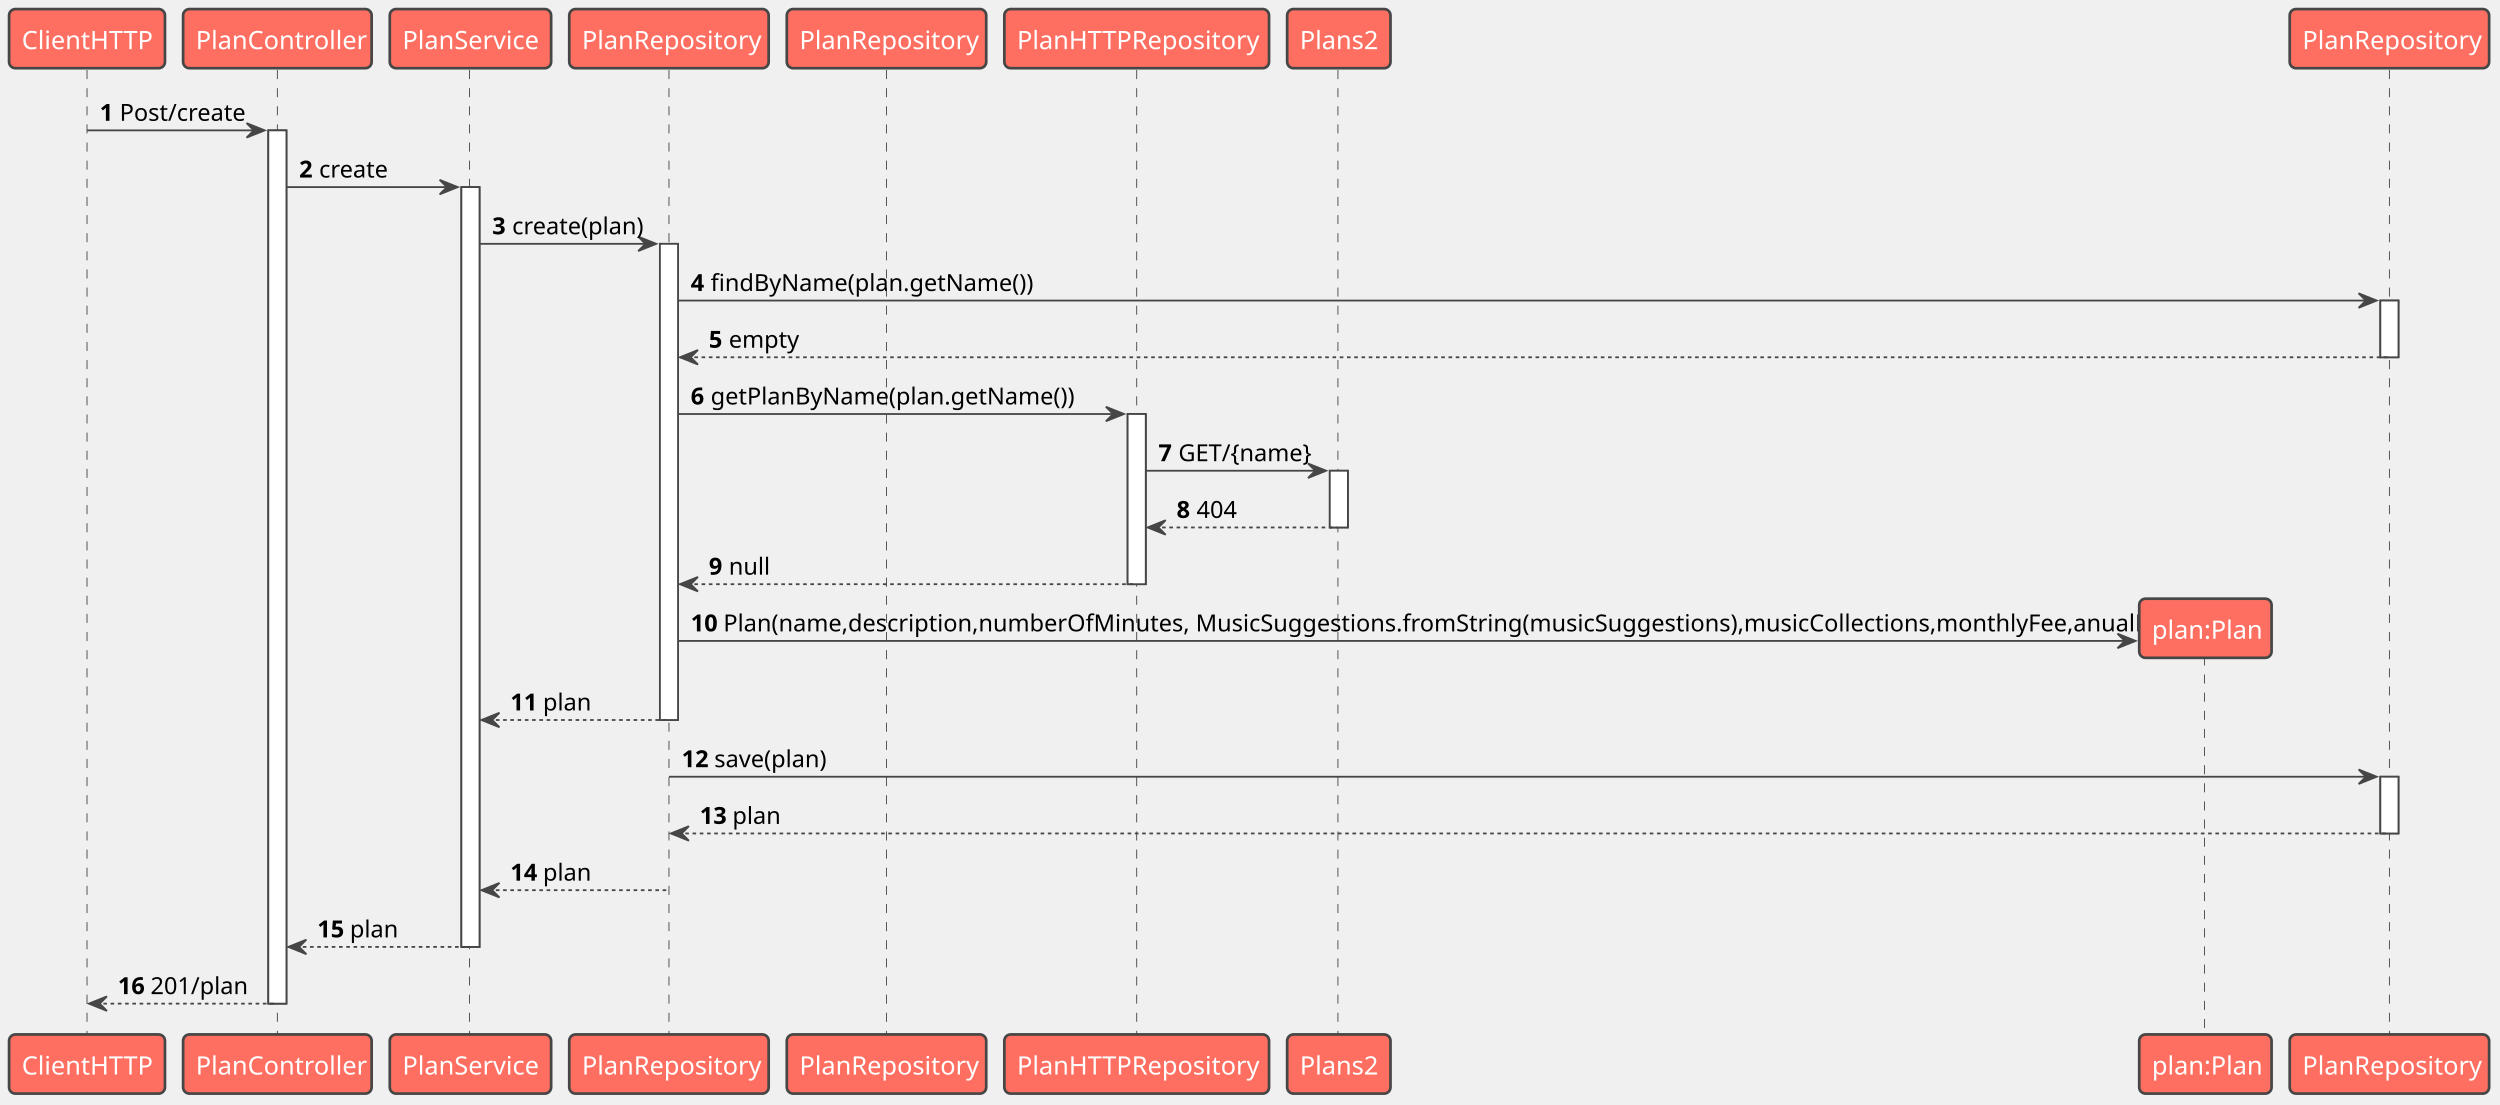
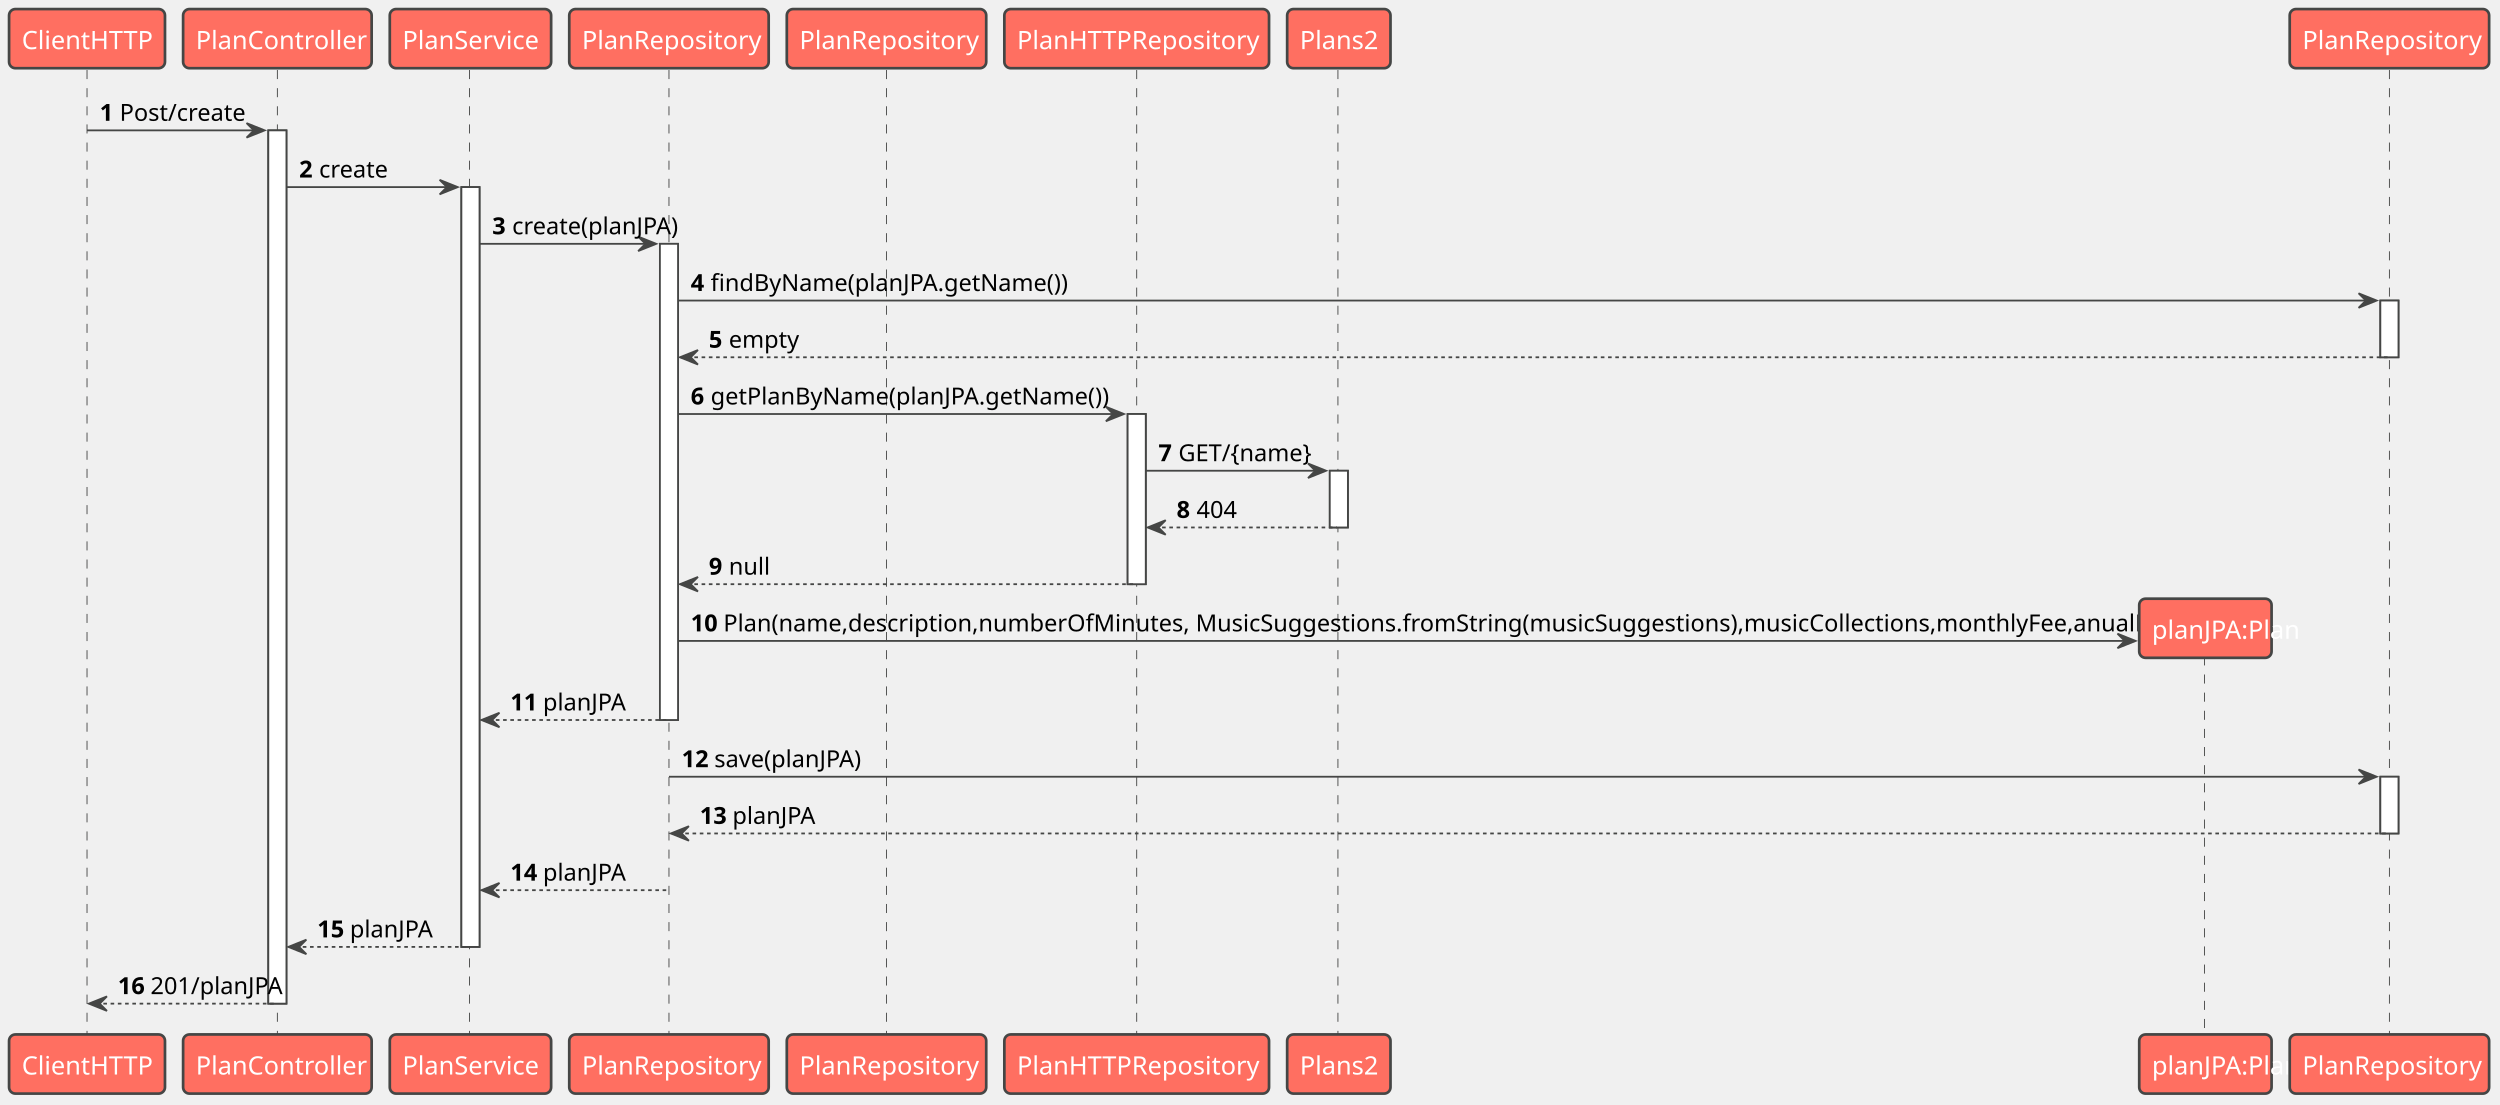
<svg xmlns="http://www.w3.org/2000/svg" contentStyleType="text/css" height="609px" preserveAspectRatio="none" style="width:1379px;height:609px;" version="1.1" viewBox="0 0 1379 609" width="1379px" zoomAndPan="magnify">
  <defs />
  <g>
    <rect fill="#FFFFFF" height="481.695" style="stroke:#454645;stroke-width:1.0;" width="10" x="148" y="71.912" />
    <rect fill="#FFFFFF" height="419.113" style="stroke:#454645;stroke-width:1.0;" width="10" x="254.5" y="103.203" />
    <rect fill="#FFFFFF" height="262.658" style="stroke:#454645;stroke-width:1.0;" width="10" x="364" y="134.494" />
    <rect fill="#FFFFFF" height="93.873" style="stroke:#454645;stroke-width:1.0;" width="10" x="622" y="228.367" />
    <rect fill="#FFFFFF" height="31.291" style="stroke:#454645;stroke-width:1.0;" width="10" x="733.5" y="259.658" />
    <rect fill="#FFFFFF" height="31.291" style="stroke:#454645;stroke-width:1.0;" width="10" x="1313" y="165.785" />
    <rect fill="#FFFFFF" height="31.291" style="stroke:#454645;stroke-width:1.0;" width="10" x="1313" y="428.443" />
    <line style="stroke:#454645;stroke-width:0.5;stroke-dasharray:5.0,5.0;" x1="48" x2="48" y1="38.621" y2="571.607" />
    <line style="stroke:#454645;stroke-width:0.5;stroke-dasharray:5.0,5.0;" x1="153" x2="153" y1="38.621" y2="571.607" />
    <line style="stroke:#454645;stroke-width:0.5;stroke-dasharray:5.0,5.0;" x1="259" x2="259" y1="38.621" y2="571.607" />
    <line style="stroke:#454645;stroke-width:0.5;stroke-dasharray:5.0,5.0;" x1="369" x2="369" y1="38.621" y2="571.607" />
    <line style="stroke:#454645;stroke-width:0.5;stroke-dasharray:5.0,5.0;" x1="489" x2="489" y1="38.621" y2="571.607" />
    <line style="stroke:#454645;stroke-width:0.5;stroke-dasharray:5.0,5.0;" x1="627" x2="627" y1="38.621" y2="571.607" />
    <line style="stroke:#454645;stroke-width:0.5;stroke-dasharray:5.0,5.0;" x1="738" x2="738" y1="38.621" y2="571.607" />
    <line style="stroke:#454645;stroke-width:0.5;stroke-dasharray:5.0,5.0;" x1="1216" x2="1216" y1="362.051" y2="571.607" />
    <line style="stroke:#454645;stroke-width:0.5;stroke-dasharray:5.0,5.0;" x1="1318" x2="1318" y1="38.621" y2="571.607" />
    <rect fill="#FF6F61" height="32.621" rx="3.5" ry="3.5" style="stroke:#454645;stroke-width:1.5;" width="86" x="5" y="5" />
    <text fill="#FFFFFF" font-family="sans-serif" font-size="14" lengthAdjust="spacing" textLength="72" x="12" y="27.107">ClientHTTP</text>
    <rect fill="#FF6F61" height="32.621" rx="3.5" ry="3.5" style="stroke:#454645;stroke-width:1.5;" width="86" x="5" y="570.607" />
    <text fill="#FFFFFF" font-family="sans-serif" font-size="14" lengthAdjust="spacing" textLength="72" x="12" y="592.715">ClientHTTP</text>
    <rect fill="#FF6F61" height="32.621" rx="3.5" ry="3.5" style="stroke:#454645;stroke-width:1.5;" width="104" x="101" y="5" />
    <text fill="#FFFFFF" font-family="sans-serif" font-size="14" lengthAdjust="spacing" textLength="90" x="108" y="27.107">PlanController</text>
    <rect fill="#FF6F61" height="32.621" rx="3.5" ry="3.5" style="stroke:#454645;stroke-width:1.5;" width="104" x="101" y="570.607" />
    <text fill="#FFFFFF" font-family="sans-serif" font-size="14" lengthAdjust="spacing" textLength="90" x="108" y="592.715">PlanController</text>
    <rect fill="#FF6F61" height="32.621" rx="3.5" ry="3.5" style="stroke:#454645;stroke-width:1.5;" width="89" x="215" y="5" />
    <text fill="#FFFFFF" font-family="sans-serif" font-size="14" lengthAdjust="spacing" textLength="75" x="222" y="27.107">PlanService</text>
    <rect fill="#FF6F61" height="32.621" rx="3.5" ry="3.5" style="stroke:#454645;stroke-width:1.5;" width="89" x="215" y="570.607" />
    <text fill="#FFFFFF" font-family="sans-serif" font-size="14" lengthAdjust="spacing" textLength="75" x="222" y="592.715">PlanService</text>
    <rect fill="#FF6F61" height="32.621" rx="3.5" ry="3.5" style="stroke:#454645;stroke-width:1.5;" width="110" x="314" y="5" />
    <text fill="#FFFFFF" font-family="sans-serif" font-size="14" lengthAdjust="spacing" textLength="96" x="321" y="27.107">PlanRepository</text>
    <rect fill="#FF6F61" height="32.621" rx="3.5" ry="3.5" style="stroke:#454645;stroke-width:1.5;" width="110" x="314" y="570.607" />
    <text fill="#FFFFFF" font-family="sans-serif" font-size="14" lengthAdjust="spacing" textLength="96" x="321" y="592.715">PlanRepository</text>
    <rect fill="#FF6F61" height="32.621" rx="3.5" ry="3.5" style="stroke:#454645;stroke-width:1.5;" width="110" x="434" y="5" />
    <text fill="#FFFFFF" font-family="sans-serif" font-size="14" lengthAdjust="spacing" textLength="96" x="441" y="27.107">PlanRepository</text>
    <rect fill="#FF6F61" height="32.621" rx="3.5" ry="3.5" style="stroke:#454645;stroke-width:1.5;" width="110" x="434" y="570.607" />
    <text fill="#FFFFFF" font-family="sans-serif" font-size="14" lengthAdjust="spacing" textLength="96" x="441" y="592.715">PlanRepository</text>
    <rect fill="#FF6F61" height="32.621" rx="3.5" ry="3.5" style="stroke:#454645;stroke-width:1.5;" width="146" x="554" y="5" />
    <text fill="#FFFFFF" font-family="sans-serif" font-size="14" lengthAdjust="spacing" textLength="132" x="561" y="27.107">PlanHTTPRepository</text>
    <rect fill="#FF6F61" height="32.621" rx="3.5" ry="3.5" style="stroke:#454645;stroke-width:1.5;" width="146" x="554" y="570.607" />
    <text fill="#FFFFFF" font-family="sans-serif" font-size="14" lengthAdjust="spacing" textLength="132" x="561" y="592.715">PlanHTTPRepository</text>
    <rect fill="#FF6F61" height="32.621" rx="3.5" ry="3.5" style="stroke:#454645;stroke-width:1.5;" width="57" x="710" y="5" />
    <text fill="#FFFFFF" font-family="sans-serif" font-size="14" lengthAdjust="spacing" textLength="43" x="717" y="27.107">Plans2</text>
    <rect fill="#FF6F61" height="32.621" rx="3.5" ry="3.5" style="stroke:#454645;stroke-width:1.5;" width="57" x="710" y="570.607" />
    <text fill="#FFFFFF" font-family="sans-serif" font-size="14" lengthAdjust="spacing" textLength="43" x="717" y="592.715">Plans2</text>
    <rect fill="#FF6F61" height="32.621" rx="3.5" ry="3.5" style="stroke:#454645;stroke-width:1.5;" width="73" x="1180" y="570.607" />
-     <text fill="#FFFFFF" font-family="sans-serif" font-size="14" lengthAdjust="spacing" textLength="59" x="1187" y="592.715">plan:Plan</text>
+     <text fill="#FFFFFF" font-family="sans-serif" font-size="14" lengthAdjust="spacing" textLength="59" x="1187" y="592.715">planJPA:Plan</text>
    <rect fill="#FF6F61" height="32.621" rx="3.5" ry="3.5" style="stroke:#454645;stroke-width:1.5;" width="110" x="1263" y="5" />
    <text fill="#FFFFFF" font-family="sans-serif" font-size="14" lengthAdjust="spacing" textLength="96" x="1270" y="27.107">PlanRepository</text>
    <rect fill="#FF6F61" height="32.621" rx="3.5" ry="3.5" style="stroke:#454645;stroke-width:1.5;" width="110" x="1263" y="570.607" />
    <text fill="#FFFFFF" font-family="sans-serif" font-size="14" lengthAdjust="spacing" textLength="96" x="1270" y="592.715">PlanRepository</text>
    <rect fill="#FFFFFF" height="481.695" style="stroke:#454645;stroke-width:1.0;" width="10" x="148" y="71.912" />
    <rect fill="#FFFFFF" height="419.113" style="stroke:#454645;stroke-width:1.0;" width="10" x="254.5" y="103.203" />
    <rect fill="#FFFFFF" height="262.658" style="stroke:#454645;stroke-width:1.0;" width="10" x="364" y="134.494" />
    <rect fill="#FFFFFF" height="93.873" style="stroke:#454645;stroke-width:1.0;" width="10" x="622" y="228.367" />
    <rect fill="#FFFFFF" height="31.291" style="stroke:#454645;stroke-width:1.0;" width="10" x="733.5" y="259.658" />
    <rect fill="#FFFFFF" height="31.291" style="stroke:#454645;stroke-width:1.0;" width="10" x="1313" y="165.785" />
    <rect fill="#FFFFFF" height="31.291" style="stroke:#454645;stroke-width:1.0;" width="10" x="1313" y="428.443" />
    <polygon fill="#454645" points="136,67.912,146,71.912,136,75.912,140,71.912" style="stroke:#454645;stroke-width:1.0;" />
    <line style="stroke:#454645;stroke-width:1.0;" x1="48" x2="142" y1="71.912" y2="71.912" />
    <text fill="#000000" font-family="sans-serif" font-size="13" font-weight="bold" lengthAdjust="spacing" textLength="7" x="55" y="66.649">1</text>
    <text fill="#000000" font-family="sans-serif" font-size="13" lengthAdjust="spacing" textLength="67" x="66" y="66.649">Post/create</text>
    <polygon fill="#454645" points="242.5,99.203,252.5,103.203,242.5,107.203,246.5,103.203" style="stroke:#454645;stroke-width:1.0;" />
    <line style="stroke:#454645;stroke-width:1.0;" x1="158" x2="248.5" y1="103.203" y2="103.203" />
    <text fill="#000000" font-family="sans-serif" font-size="13" font-weight="bold" lengthAdjust="spacing" textLength="7" x="165" y="97.94">2</text>
    <text fill="#000000" font-family="sans-serif" font-size="13" lengthAdjust="spacing" textLength="36" x="176" y="97.94">create</text>
    <polygon fill="#454645" points="352,130.494,362,134.494,352,138.494,356,134.494" style="stroke:#454645;stroke-width:1.0;" />
    <line style="stroke:#454645;stroke-width:1.0;" x1="264.5" x2="358" y1="134.494" y2="134.494" />
    <text fill="#000000" font-family="sans-serif" font-size="13" font-weight="bold" lengthAdjust="spacing" textLength="7" x="271.5" y="129.231">3</text>
-     <text fill="#000000" font-family="sans-serif" font-size="13" lengthAdjust="spacing" textLength="68" x="282.5" y="129.231">create(plan)</text>
+     <text fill="#000000" font-family="sans-serif" font-size="13" lengthAdjust="spacing" textLength="68" x="282.5" y="129.231">create(planJPA)</text>
    <polygon fill="#454645" points="1301,161.785,1311,165.785,1301,169.785,1305,165.785" style="stroke:#454645;stroke-width:1.0;" />
    <line style="stroke:#454645;stroke-width:1.0;" x1="374" x2="1307" y1="165.785" y2="165.785" />
    <text fill="#000000" font-family="sans-serif" font-size="13" font-weight="bold" lengthAdjust="spacing" textLength="7" x="381" y="160.523">4</text>
-     <text fill="#000000" font-family="sans-serif" font-size="13" lengthAdjust="spacing" textLength="166" x="392" y="160.523">findByName(plan.getName())</text>
+     <text fill="#000000" font-family="sans-serif" font-size="13" lengthAdjust="spacing" textLength="166" x="392" y="160.523">findByName(planJPA.getName())</text>
    <polygon fill="#454645" points="385,193.076,375,197.076,385,201.076,381,197.076" style="stroke:#454645;stroke-width:1.0;" />
    <line style="stroke:#454645;stroke-width:1.0;stroke-dasharray:2.0,2.0;" x1="379" x2="1317" y1="197.076" y2="197.076" />
    <text fill="#000000" font-family="sans-serif" font-size="13" font-weight="bold" lengthAdjust="spacing" textLength="7" x="391" y="191.814">5</text>
    <text fill="#000000" font-family="sans-serif" font-size="13" lengthAdjust="spacing" textLength="36" x="402" y="191.814">empty</text>
    <polygon fill="#454645" points="610,224.367,620,228.367,610,232.367,614,228.367" style="stroke:#454645;stroke-width:1.0;" />
    <line style="stroke:#454645;stroke-width:1.0;" x1="374" x2="616" y1="228.367" y2="228.367" />
    <text fill="#000000" font-family="sans-serif" font-size="13" font-weight="bold" lengthAdjust="spacing" textLength="7" x="381" y="223.105">6</text>
-     <text fill="#000000" font-family="sans-serif" font-size="13" lengthAdjust="spacing" textLength="190" x="392" y="223.105">getPlanByName(plan.getName())</text>
+     <text fill="#000000" font-family="sans-serif" font-size="13" lengthAdjust="spacing" textLength="190" x="392" y="223.105">getPlanByName(planJPA.getName())</text>
    <polygon fill="#454645" points="721.5,255.658,731.5,259.658,721.5,263.658,725.5,259.658" style="stroke:#454645;stroke-width:1.0;" />
    <line style="stroke:#454645;stroke-width:1.0;" x1="632" x2="727.5" y1="259.658" y2="259.658" />
    <text fill="#000000" font-family="sans-serif" font-size="13" font-weight="bold" lengthAdjust="spacing" textLength="7" x="639" y="254.395">7</text>
    <text fill="#000000" font-family="sans-serif" font-size="13" lengthAdjust="spacing" textLength="70" x="650" y="254.395">GET/{name}</text>
    <polygon fill="#454645" points="643,286.949,633,290.949,643,294.949,639,290.949" style="stroke:#454645;stroke-width:1.0;" />
    <line style="stroke:#454645;stroke-width:1.0;stroke-dasharray:2.0,2.0;" x1="637" x2="737.5" y1="290.949" y2="290.949" />
    <text fill="#000000" font-family="sans-serif" font-size="13" font-weight="bold" lengthAdjust="spacing" textLength="7" x="649" y="285.687">8</text>
    <text fill="#000000" font-family="sans-serif" font-size="13" lengthAdjust="spacing" textLength="21" x="660" y="285.687">404</text>
    <polygon fill="#454645" points="385,318.24,375,322.24,385,326.24,381,322.24" style="stroke:#454645;stroke-width:1.0;" />
    <line style="stroke:#454645;stroke-width:1.0;stroke-dasharray:2.0,2.0;" x1="379" x2="626" y1="322.24" y2="322.24" />
    <text fill="#000000" font-family="sans-serif" font-size="13" font-weight="bold" lengthAdjust="spacing" textLength="7" x="391" y="316.978">9</text>
    <text fill="#000000" font-family="sans-serif" font-size="13" lengthAdjust="spacing" textLength="20" x="402" y="316.978">null</text>
    <polygon fill="#454645" points="1168,349.531,1178,353.531,1168,357.531,1172,353.531" style="stroke:#454645;stroke-width:1.0;" />
    <line style="stroke:#454645;stroke-width:1.0;" x1="374" x2="1174" y1="353.531" y2="353.531" />
    <text fill="#000000" font-family="sans-serif" font-size="13" font-weight="bold" lengthAdjust="spacing" textLength="14" x="381" y="348.269">10</text>
    <text fill="#000000" font-family="sans-serif" font-size="13" lengthAdjust="spacing" textLength="764" x="399" y="348.269">Plan(name,description,numberOfMinutes, MusicSuggestions.fromString(musicSuggestions),musicCollections,monthlyFee,anualFee)</text>
    <rect fill="#FF6F61" height="32.621" rx="3.5" ry="3.5" style="stroke:#454645;stroke-width:1.5;" width="73" x="1180" y="330.24" />
-     <text fill="#FFFFFF" font-family="sans-serif" font-size="14" lengthAdjust="spacing" textLength="59" x="1187" y="352.348">plan:Plan</text>
+     <text fill="#FFFFFF" font-family="sans-serif" font-size="14" lengthAdjust="spacing" textLength="59" x="1187" y="352.348">planJPA:Plan</text>
    <polygon fill="#454645" points="275.5,393.152,265.5,397.152,275.5,401.152,271.5,397.152" style="stroke:#454645;stroke-width:1.0;" />
    <line style="stroke:#454645;stroke-width:1.0;stroke-dasharray:2.0,2.0;" x1="269.5" x2="368" y1="397.152" y2="397.152" />
    <text fill="#000000" font-family="sans-serif" font-size="13" font-weight="bold" lengthAdjust="spacing" textLength="14" x="281.5" y="391.89">11</text>
-     <text fill="#000000" font-family="sans-serif" font-size="13" lengthAdjust="spacing" textLength="24" x="299.5" y="391.89">plan</text>
+     <text fill="#000000" font-family="sans-serif" font-size="13" lengthAdjust="spacing" textLength="24" x="299.5" y="391.89">planJPA</text>
    <polygon fill="#454645" points="1301,424.443,1311,428.443,1301,432.443,1305,428.443" style="stroke:#454645;stroke-width:1.0;" />
    <line style="stroke:#454645;stroke-width:1.0;" x1="369" x2="1307" y1="428.443" y2="428.443" />
    <text fill="#000000" font-family="sans-serif" font-size="13" font-weight="bold" lengthAdjust="spacing" textLength="14" x="376" y="423.181">12</text>
-     <text fill="#000000" font-family="sans-serif" font-size="13" lengthAdjust="spacing" textLength="58" x="394" y="423.181">save(plan)</text>
+     <text fill="#000000" font-family="sans-serif" font-size="13" lengthAdjust="spacing" textLength="58" x="394" y="423.181">save(planJPA)</text>
    <polygon fill="#454645" points="380,455.734,370,459.734,380,463.734,376,459.734" style="stroke:#454645;stroke-width:1.0;" />
    <line style="stroke:#454645;stroke-width:1.0;stroke-dasharray:2.0,2.0;" x1="374" x2="1317" y1="459.734" y2="459.734" />
    <text fill="#000000" font-family="sans-serif" font-size="13" font-weight="bold" lengthAdjust="spacing" textLength="14" x="386" y="454.472">13</text>
-     <text fill="#000000" font-family="sans-serif" font-size="13" lengthAdjust="spacing" textLength="24" x="404" y="454.472">plan</text>
+     <text fill="#000000" font-family="sans-serif" font-size="13" lengthAdjust="spacing" textLength="24" x="404" y="454.472">planJPA</text>
    <polygon fill="#454645" points="275.5,487.025,265.5,491.025,275.5,495.025,271.5,491.025" style="stroke:#454645;stroke-width:1.0;" />
    <line style="stroke:#454645;stroke-width:1.0;stroke-dasharray:2.0,2.0;" x1="269.5" x2="368" y1="491.025" y2="491.025" />
    <text fill="#000000" font-family="sans-serif" font-size="13" font-weight="bold" lengthAdjust="spacing" textLength="14" x="281.5" y="485.763">14</text>
-     <text fill="#000000" font-family="sans-serif" font-size="13" lengthAdjust="spacing" textLength="24" x="299.5" y="485.763">plan</text>
+     <text fill="#000000" font-family="sans-serif" font-size="13" lengthAdjust="spacing" textLength="24" x="299.5" y="485.763">planJPA</text>
    <polygon fill="#454645" points="169,518.316,159,522.316,169,526.316,165,522.316" style="stroke:#454645;stroke-width:1.0;" />
    <line style="stroke:#454645;stroke-width:1.0;stroke-dasharray:2.0,2.0;" x1="163" x2="258.5" y1="522.316" y2="522.316" />
    <text fill="#000000" font-family="sans-serif" font-size="13" font-weight="bold" lengthAdjust="spacing" textLength="14" x="175" y="517.054">15</text>
-     <text fill="#000000" font-family="sans-serif" font-size="13" lengthAdjust="spacing" textLength="24" x="193" y="517.054">plan</text>
+     <text fill="#000000" font-family="sans-serif" font-size="13" lengthAdjust="spacing" textLength="24" x="193" y="517.054">planJPA</text>
    <polygon fill="#454645" points="59,549.607,49,553.607,59,557.607,55,553.607" style="stroke:#454645;stroke-width:1.0;" />
    <line style="stroke:#454645;stroke-width:1.0;stroke-dasharray:2.0,2.0;" x1="53" x2="152" y1="553.607" y2="553.607" />
    <text fill="#000000" font-family="sans-serif" font-size="13" font-weight="bold" lengthAdjust="spacing" textLength="14" x="65" y="548.345">16</text>
-     <text fill="#000000" font-family="sans-serif" font-size="13" lengthAdjust="spacing" textLength="49" x="83" y="548.345">201/plan</text>
+     <text fill="#000000" font-family="sans-serif" font-size="13" lengthAdjust="spacing" textLength="49" x="83" y="548.345">201/planJPA</text>
  </g>
</svg>
